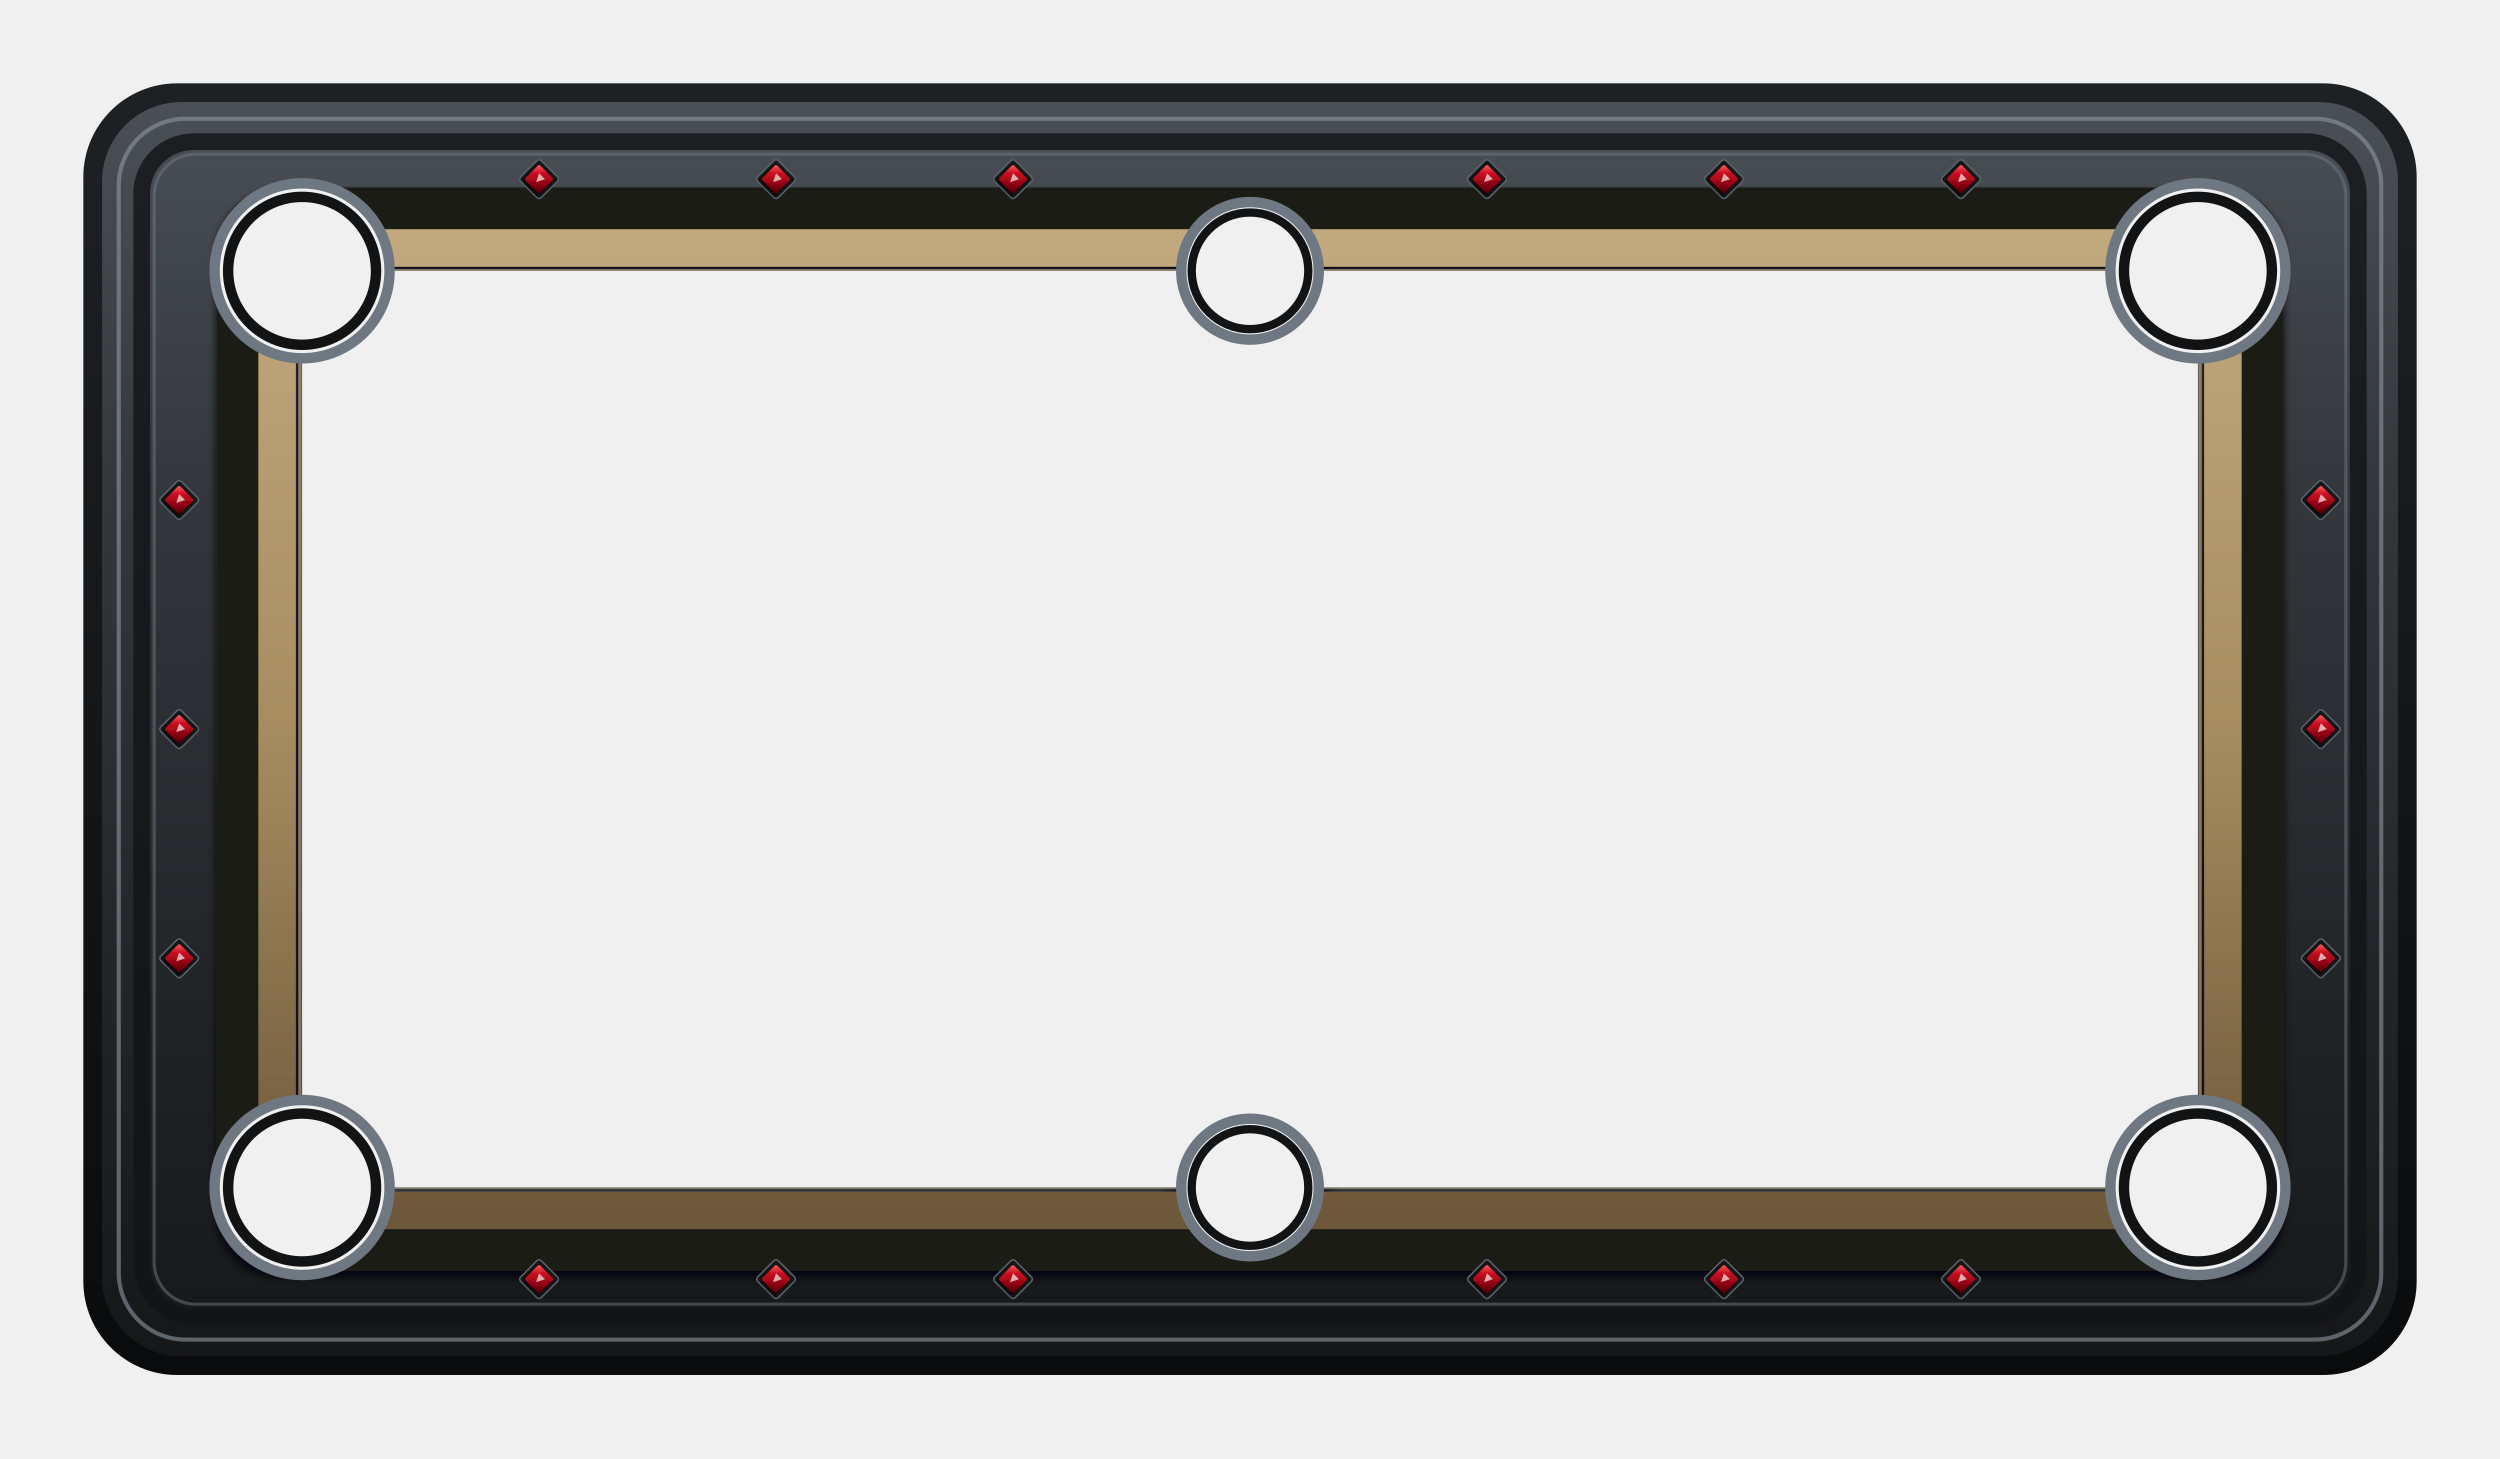
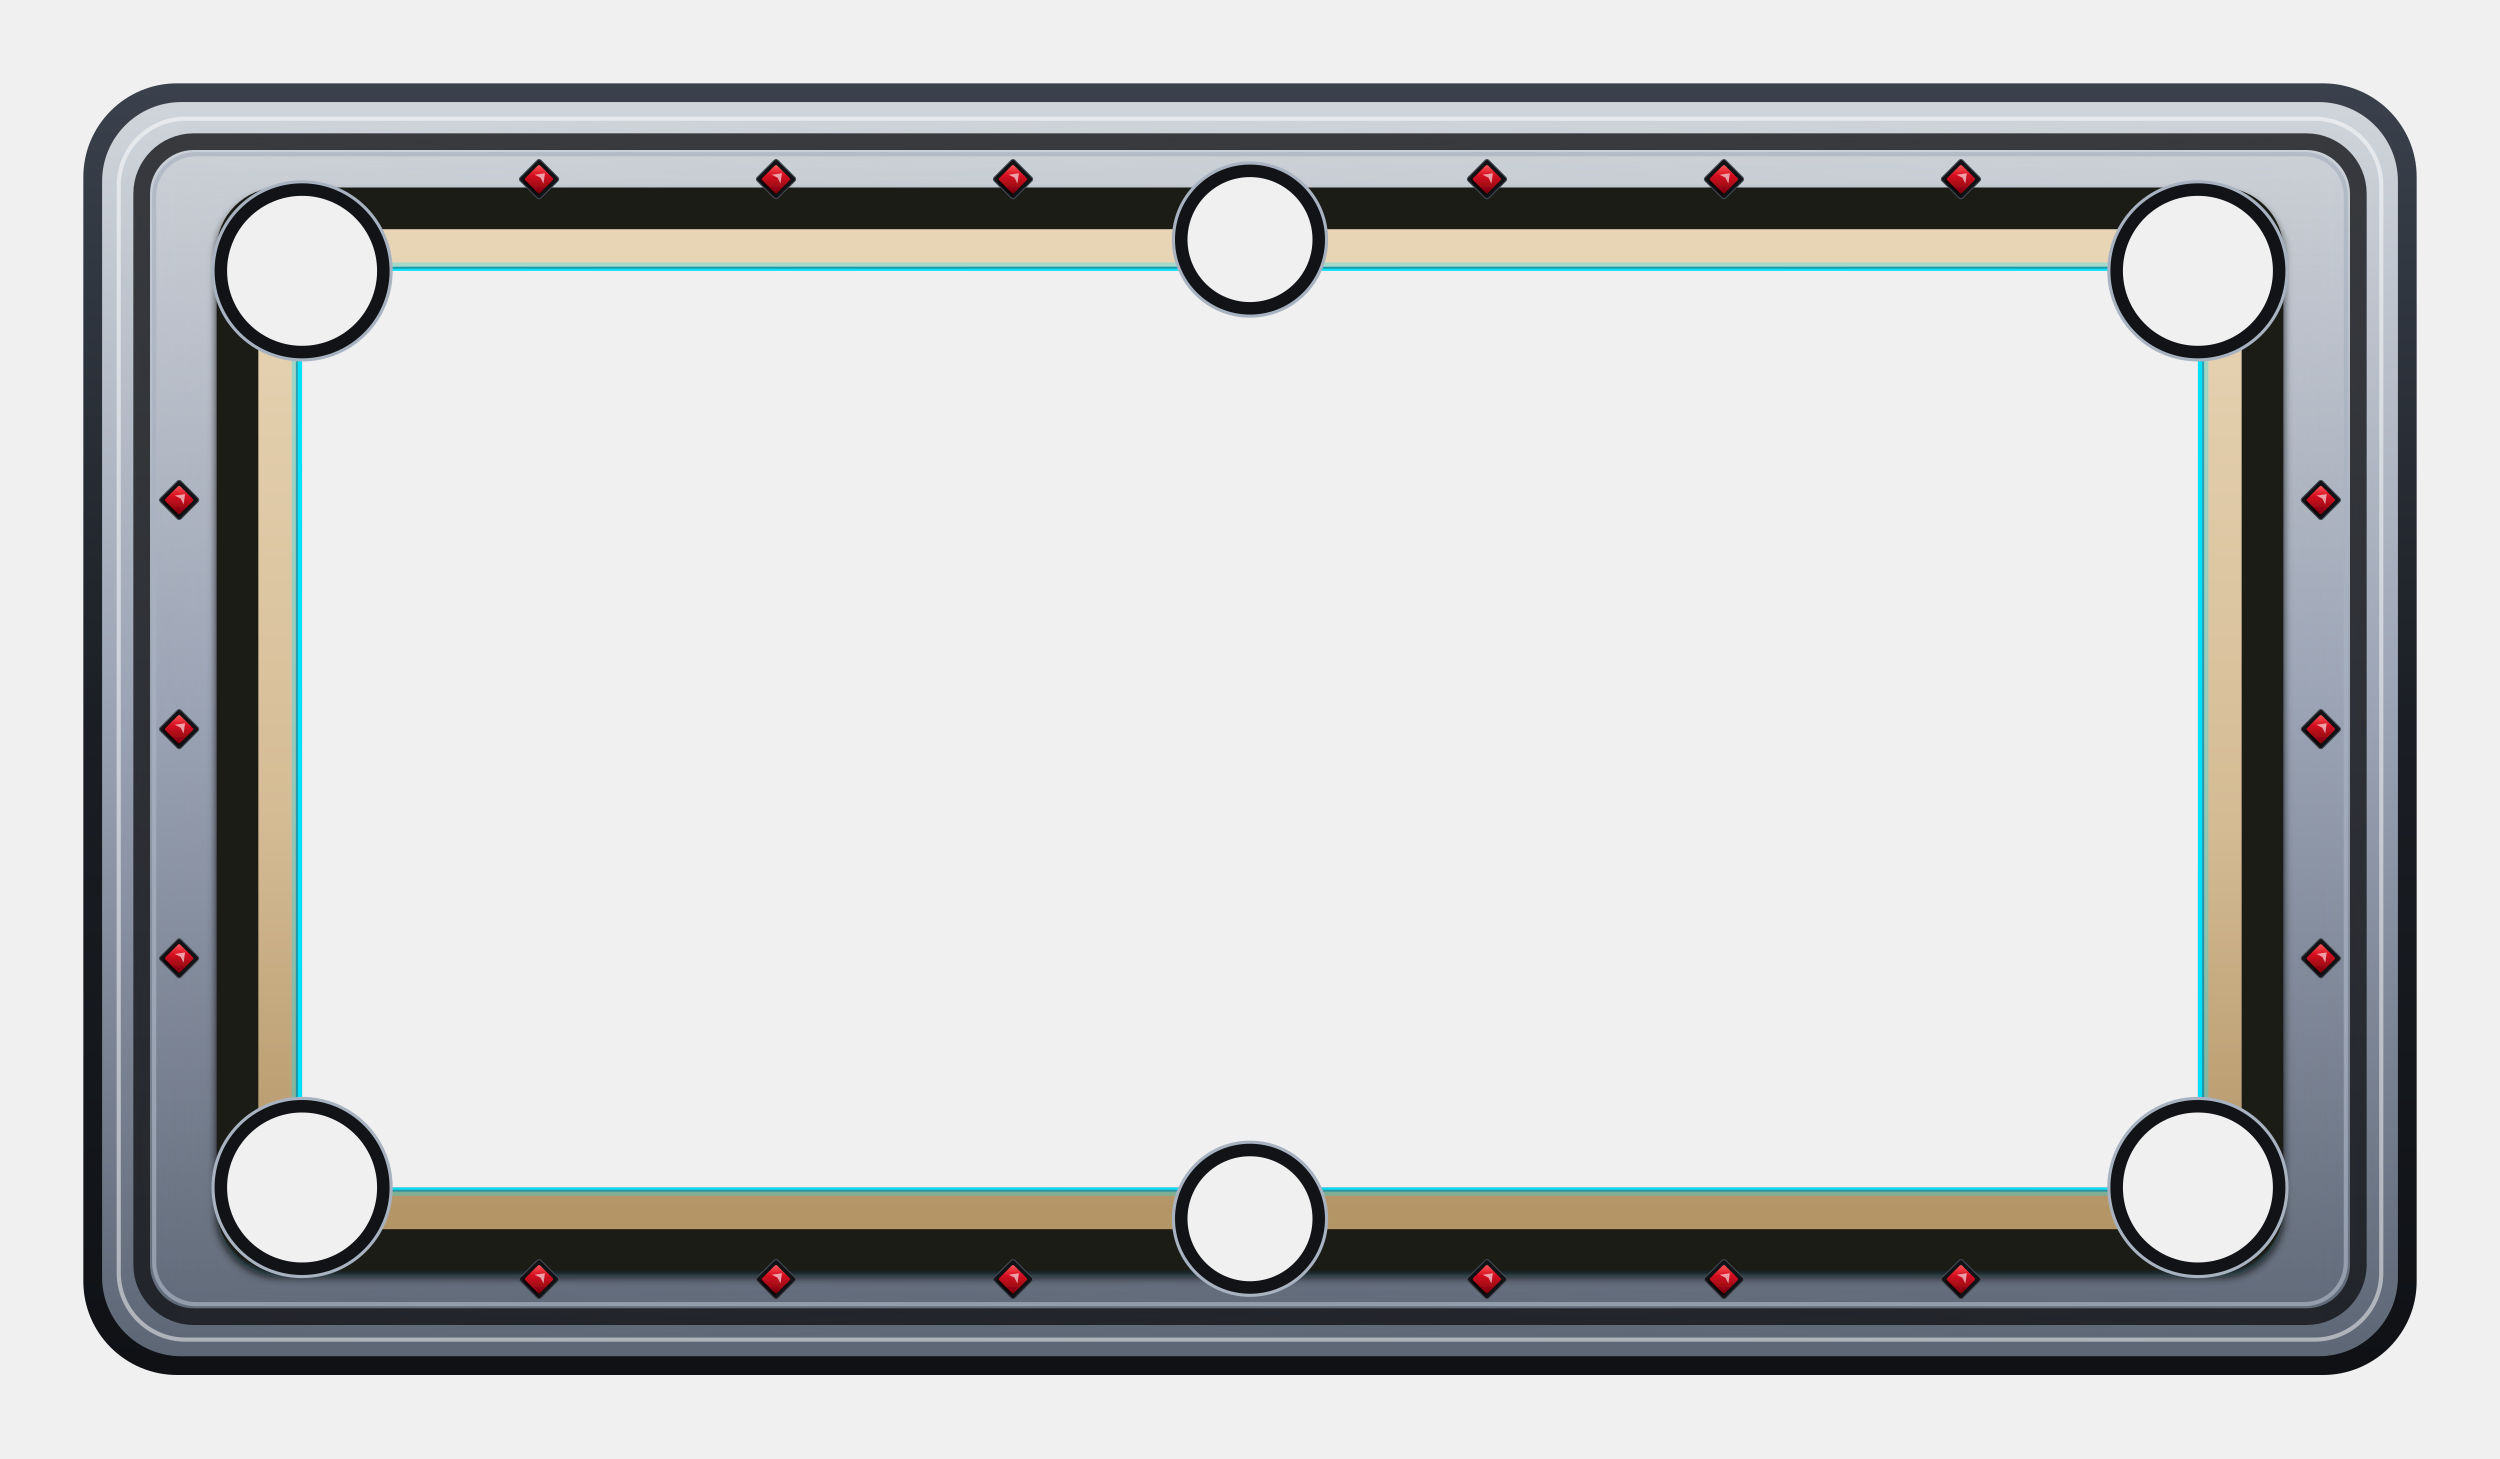
- <svg xmlns="http://www.w3.org/2000/svg" width="1200" height="700" viewBox="0 0 1200 700" role="img" aria-label="Modern brushed titanium billiard table rail overlay">
+ <svg xmlns="http://www.w3.org/2000/svg" width="1200" height="700" viewBox="0 0 1200 700" role="img" aria-label="Modern transparent metallic billiard table rail overlay">
  <defs>
-     <linearGradient id="metalBase" x1="0" y1="0" x2="0" y2="1">
-       <stop offset="0" stop-color="#4A5056" />
-       <stop offset="0.3" stop-color="#34383D" />
-       <stop offset="0.7" stop-color="#222528" />
-       <stop offset="1" stop-color="#151719" />
+     <linearGradient id="oakBase" x1="0" y1="0" x2="0" y2="1">
+       <stop offset="0" stop-color="#D0D5DB" />
+       <stop offset="0.48" stop-color="#9BA4B5" />
+       <stop offset="1" stop-color="#5C6675" />
    </linearGradient>
-     <linearGradient id="metalEdge" x1="0" y1="0" x2="0" y2="1">
-       <stop offset="0" stop-color="#1E2124" />
-       <stop offset="1" stop-color="#0A0B0C" />
+     <linearGradient id="oakEdge" x1="0" y1="0" x2="0" y2="1">
+       <stop offset="0" stop-color="#3A414C" />
+       <stop offset="0.5" stop-color="#1A1E24" />
+       <stop offset="1" stop-color="#0F1115" />
    </linearGradient>
    <linearGradient id="cushion" x1="0" y1="0" x2="0" y2="1">
-       <stop offset="0" stop-color="#C2A87D" />
-       <stop offset="0.5" stop-color="#A68C60" />
-       <stop offset="1" stop-color="#6E583A" />
+       <stop offset="0" stop-color="#E8D5B5" />
+       <stop offset="0.6" stop-color="#D4BB94" />
+       <stop offset="1" stop-color="#B39566" />
    </linearGradient>
    <linearGradient id="ruby" x1="0" y1="0" x2="1" y2="1">
      <stop offset="0" stop-color="#FF5C5C" />
-       <stop offset="0.3" stop-color="#CC1122" />
-       <stop offset="0.7" stop-color="#880011" />
-       <stop offset="1" stop-color="#440005" />
+       <stop offset="0.35" stop-color="#D91122" />
+       <stop offset="1" stop-color="#7A000D" />
    </linearGradient>
-     <filter id="accentGlow" x="-20%" y="-20%" width="140%" height="140%">
-       <feGaussianBlur stdDeviation="3" result="blur" />
-       <feComposite in="SourceGraphic" in2="blur" operator="over" />
+     <filter id="oakGrain" x="-5%" y="-10%" width="110%" height="120%">
+       <feTurbulence type="fractalNoise" baseFrequency="0.012 0.42" numOctaves="2" seed="18" result="noise" />
+       <feColorMatrix in="noise" type="matrix" values="           0.36 0    0    0 0.23           0    0.25 0    0 0.14           0    0    0.13 0 0.05           0    0    0    0.24 0" />
+     </filter>
+     <filter id="oakGrainVertical" x="-10%" y="-5%" width="120%" height="110%">
+       <feTurbulence type="fractalNoise" baseFrequency="0.42 0.012" numOctaves="2" seed="27" result="noise" />
+       <feColorMatrix in="noise" type="matrix" values="           0.36 0    0    0 0.23           0    0.25 0    0 0.14           0    0    0.13 0 0.05           0    0    0    0.24 0" />
    </filter>
    <filter id="cushionInset" x="-10%" y="-10%" width="120%" height="120%">
-       <feDropShadow dx="0" dy="3" stdDeviation="2" flood-color="#050608" flood-opacity="0.9" />
+       <feDropShadow dx="0" dy="3" stdDeviation="2" flood-color="#05080A" flood-opacity="0.85" />
    </filter>
    <filter id="rubyInset" x="-80%" y="-80%" width="260%" height="260%">
-       <feDropShadow dx="0" dy="1" stdDeviation="0.75" flood-color="#110000" flood-opacity="0.95" />
+       <feDropShadow dx="0" dy="1" stdDeviation="0.55" flood-color="#110000" flood-opacity="0.95" />
    </filter>
    <mask id="tableCutouts" maskUnits="userSpaceOnUse" x="0" y="0" width="1200" height="700">
      <rect width="1200" height="700" fill="white" />
      <rect x="145" y="130" width="910" height="440" rx="8" fill="black" />
      <circle cx="145" cy="130" r="43" fill="black" />
-       <circle cx="600" cy="130" r="34" fill="black" />
+       <circle cx="600" cy="115" r="36" fill="black" />
      <circle cx="1055" cy="130" r="43" fill="black" />
      <circle cx="145" cy="570" r="43" fill="black" />
-       <circle cx="600" cy="570" r="34" fill="black" />
+       <circle cx="600" cy="585" r="36" fill="black" />
      <circle cx="1055" cy="570" r="43" fill="black" />
    </mask>
    <mask id="pocketCenter" maskUnits="userSpaceOnUse" x="0" y="0" width="1200" height="700">
      <rect width="1200" height="700" fill="white" />
      <circle cx="145" cy="130" r="33" fill="black" />
-       <circle cx="600" cy="130" r="26" fill="black" />
+       <circle cx="600" cy="115" r="28" fill="black" />
      <circle cx="1055" cy="130" r="33" fill="black" />
      <circle cx="145" cy="570" r="33" fill="black" />
-       <circle cx="600" cy="570" r="26" fill="black" />
+       <circle cx="600" cy="585" r="28" fill="black" />
      <circle cx="1055" cy="570" r="33" fill="black" />
    </mask>
+     <clipPath id="topBottomClip">
+       <path fill-rule="evenodd" d="           M 85 58 H 1115 V 142 H 85 Z           M 85 558 H 1115 V 642 H 85 Z         " />
+     </clipPath>
+     <clipPath id="sideClip">
+       <path fill-rule="evenodd" d="           M 58 85 H 142 V 615 H 58 Z           M 1058 85 H 1142 V 615 H 1058 Z         " />
+     </clipPath>
    <g id="diamond">
-       <rect x="-7" y="-7" width="14" height="14" rx="1.5" fill="#151719" stroke="#5A626A" stroke-width="0.75" transform="rotate(45)" />
-       <rect x="-5" y="-5" width="10" height="10" rx="0.8" fill="url(#ruby)" transform="rotate(45)" filter="url(#rubyInset)" />
-       <path d="M -2 -2 L 2 -2 L 0 2 Z" fill="#FFFFFF" opacity="0.65" transform="rotate(45)" />
+       <rect x="-7" y="-7" width="14" height="14" rx="1.2" fill="#111317" stroke="#444B55" stroke-width="0.5" transform="rotate(45)" />
+       <rect x="-5" y="-5" width="10" height="10" rx="0.7" fill="url(#ruby)" transform="rotate(45)" filter="url(#rubyInset)" />
+       <path d="M 0 -4 L 3 0 L 0 -1 L -3 0 Z" fill="#FFFFFF" opacity="0.6" transform="rotate(45)" />
    </g>
  </defs>
  <g id="outer-rail" mask="url(#tableCutouts)">
-     <rect x="40" y="40" width="1120" height="620" rx="45" fill="url(#metalEdge)" />
-     <rect x="49" y="49" width="1102" height="602" rx="38" fill="url(#metalBase)" />
-     <rect x="57" y="57" width="1086" height="586" rx="32" fill="none" stroke="#8C96A0" stroke-width="2" opacity="0.6" />
-     <rect x="68" y="68" width="1064" height="564" rx="25" fill="none" stroke="#111315" stroke-width="8" opacity="0.8" />
-     <rect x="74" y="74" width="1052" height="552" rx="20" fill="none" stroke="#6E7882" stroke-width="1.5" opacity="0.5" />
+     <rect x="40" y="40" width="1120" height="620" rx="45" fill="url(#oakEdge)" />
+     <rect x="49" y="49" width="1102" height="602" rx="38" fill="url(#oakBase)" />
+     <rect x="57" y="57" width="1086" height="586" rx="32" fill="none" stroke="#FFFFFF" stroke-width="2" opacity="0.50" />
+     <rect x="68" y="68" width="1064" height="564" rx="25" fill="none" stroke="#111317" stroke-width="8" opacity="0.80" />
+     <rect x="74" y="74" width="1052" height="552" rx="20" fill="none" stroke="#A8B2C1" stroke-width="2" opacity="0.70" />
  </g>
-   <g id="accent-light" mask="url(#tableCutouts)" stroke="#AEEFFF" stroke-width="2" stroke-linecap="round" fill="none" opacity="0.85" filter="url(#accentGlow)">
-     <line x1="155" y1="126" x2="560" y2="126" />
-     <line x1="640" y1="126" x2="1045" y2="126" />
-     <line x1="155" y1="574" x2="560" y2="574" />
-     <line x1="640" y1="574" x2="1045" y2="574" />
-     <line x1="126" y1="155" x2="126" y2="545" />
-     <line x1="1074" y1="155" x2="1074" y2="545" />
+   <g id="metal-grain" mask="url(#tableCutouts)" opacity="0.08">
+     <g clip-path="url(#topBottomClip)">
+       <rect x="55" y="54" width="1090" height="105" fill="#111317" filter="url(#oakGrain)" />
+       <rect x="55" y="541" width="1090" height="105" fill="#111317" filter="url(#oakGrain)" />
+     </g>
+     <g clip-path="url(#sideClip)">
+       <rect x="54" y="55" width="105" height="590" fill="#111317" filter="url(#oakGrainVertical)" />
+       <rect x="1041" y="55" width="105" height="590" fill="#111317" filter="url(#oakGrainVertical)" />
+     </g>
  </g>
  <g id="cushion-inset" mask="url(#tableCutouts)" filter="url(#cushionInset)">
    <rect x="118" y="104" width="964" height="492" rx="16" fill="none" stroke="#1F1A14" stroke-width="28" />
    <rect x="133" y="119" width="934" height="462" rx="10" fill="none" stroke="url(#cushion)" stroke-width="18" />
-     <rect x="144" y="130" width="912" height="440" rx="8" fill="none" stroke="#D2B88C" stroke-width="1.5" opacity="0.5" />
+     <rect x="144" y="130" width="912" height="440" rx="8" fill="none" stroke="#00E5FF" stroke-width="8" opacity="0.30" />
+     <rect x="144" y="130" width="912" height="440" rx="8" fill="none" stroke="#00E5FF" stroke-width="2" opacity="0.95" />
  </g>
  <g id="pocket-bevels" mask="url(#pocketCenter)" fill="none">
-     <circle cx="145" cy="130" r="42" stroke="#6E7882" stroke-width="5" />
-     <circle cx="145" cy="130" r="35" stroke="#111315" stroke-width="6" />
-     <circle cx="600" cy="130" r="33" stroke="#6E7882" stroke-width="5" />
-     <circle cx="600" cy="130" r="27" stroke="#111315" stroke-width="6" />
-     <circle cx="1055" cy="130" r="42" stroke="#6E7882" stroke-width="5" />
-     <circle cx="1055" cy="130" r="35" stroke="#111315" stroke-width="6" />
-     <circle cx="145" cy="570" r="42" stroke="#6E7882" stroke-width="5" />
-     <circle cx="145" cy="570" r="35" stroke="#111315" stroke-width="6" />
-     <circle cx="600" cy="570" r="33" stroke="#6E7882" stroke-width="5" />
-     <circle cx="600" cy="570" r="27" stroke="#111315" stroke-width="6" />
-     <circle cx="1055" cy="570" r="42" stroke="#6E7882" stroke-width="5" />
-     <circle cx="1055" cy="570" r="35" stroke="#111315" stroke-width="6" />
+     <circle cx="145" cy="130" r="42" stroke="#A8B2C1" stroke-width="3" />
+     <circle cx="145" cy="130" r="39" stroke="#111317" stroke-width="6" />
+     <circle cx="600" cy="115" r="36" stroke="#A8B2C1" stroke-width="3" />
+     <circle cx="600" cy="115" r="33" stroke="#111317" stroke-width="6" />
+     <circle cx="1055" cy="130" r="42" stroke="#A8B2C1" stroke-width="3" />
+     <circle cx="1055" cy="130" r="39" stroke="#111317" stroke-width="6" />
+     <circle cx="145" cy="570" r="42" stroke="#A8B2C1" stroke-width="3" />
+     <circle cx="145" cy="570" r="39" stroke="#111317" stroke-width="6" />
+     <circle cx="600" cy="585" r="36" stroke="#A8B2C1" stroke-width="3" />
+     <circle cx="600" cy="585" r="33" stroke="#111317" stroke-width="6" />
+     <circle cx="1055" cy="570" r="42" stroke="#A8B2C1" stroke-width="3" />
+     <circle cx="1055" cy="570" r="39" stroke="#111317" stroke-width="6" />
  </g>
  <g id="diamond-sights">
    <use href="#diamond" x="258.75" y="86" />
    <use href="#diamond" x="372.50" y="86" />
    <use href="#diamond" x="486.25" y="86" />
    <use href="#diamond" x="713.75" y="86" />
    <use href="#diamond" x="827.50" y="86" />
    <use href="#diamond" x="941.25" y="86" />
    <use href="#diamond" x="258.75" y="614" />
    <use href="#diamond" x="372.50" y="614" />
    <use href="#diamond" x="486.25" y="614" />
    <use href="#diamond" x="713.75" y="614" />
    <use href="#diamond" x="827.50" y="614" />
    <use href="#diamond" x="941.25" y="614" />
    <use href="#diamond" x="86" y="240" />
    <use href="#diamond" x="86" y="350" />
    <use href="#diamond" x="86" y="460" />
    <use href="#diamond" x="1114" y="240" />
    <use href="#diamond" x="1114" y="350" />
    <use href="#diamond" x="1114" y="460" />
  </g>
</svg>
